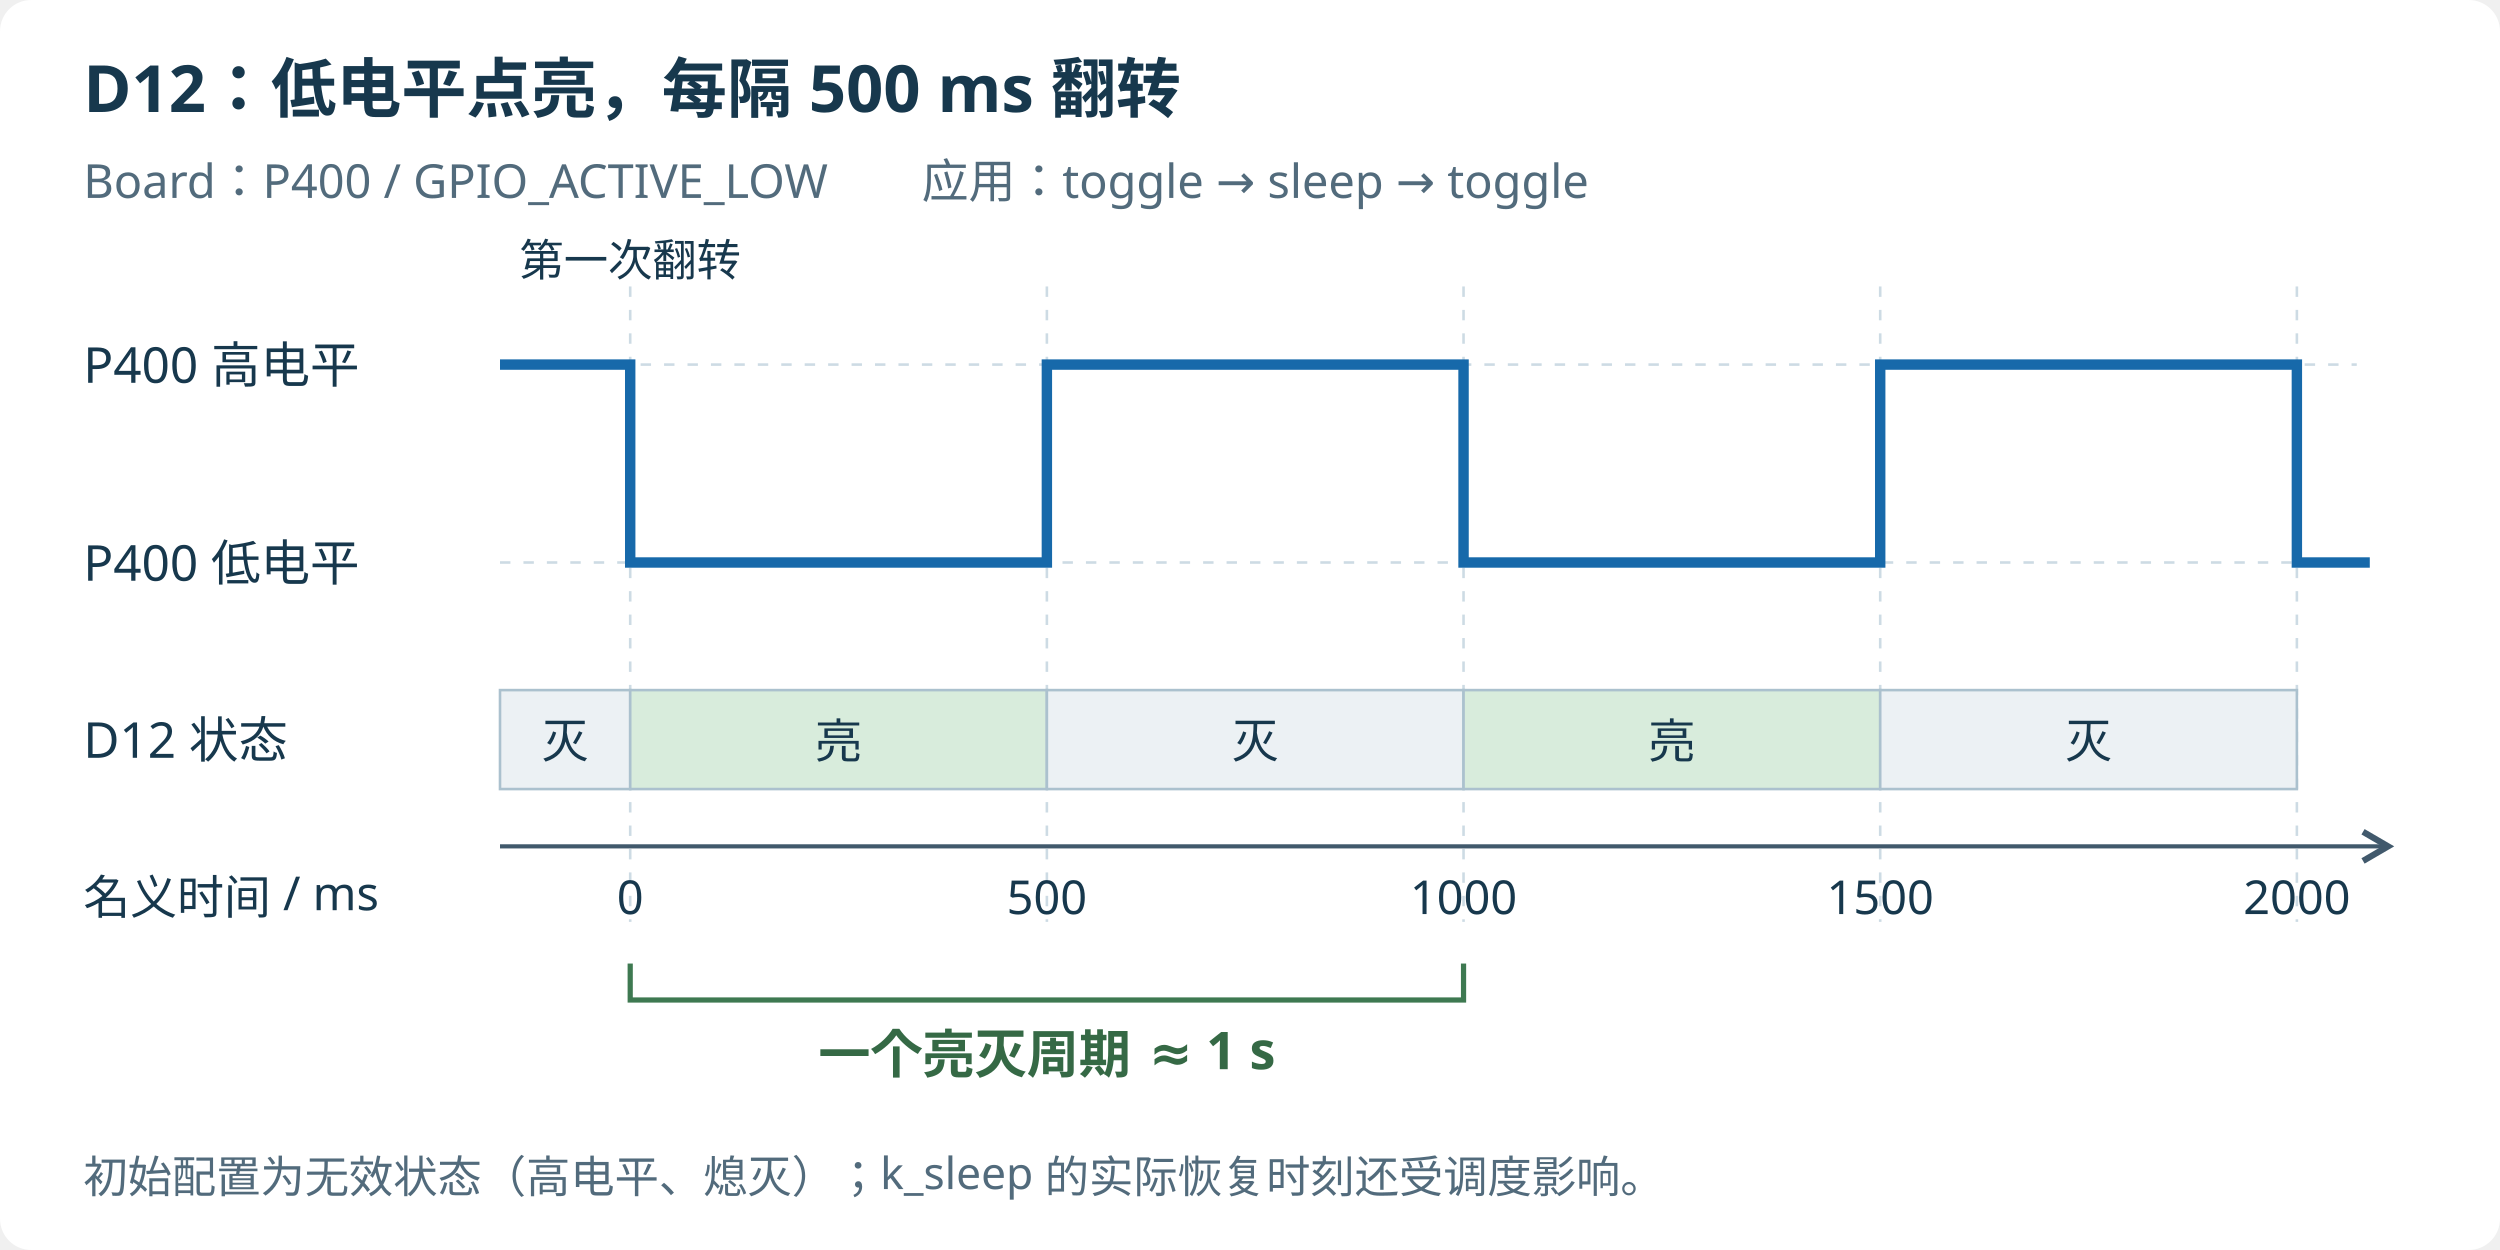
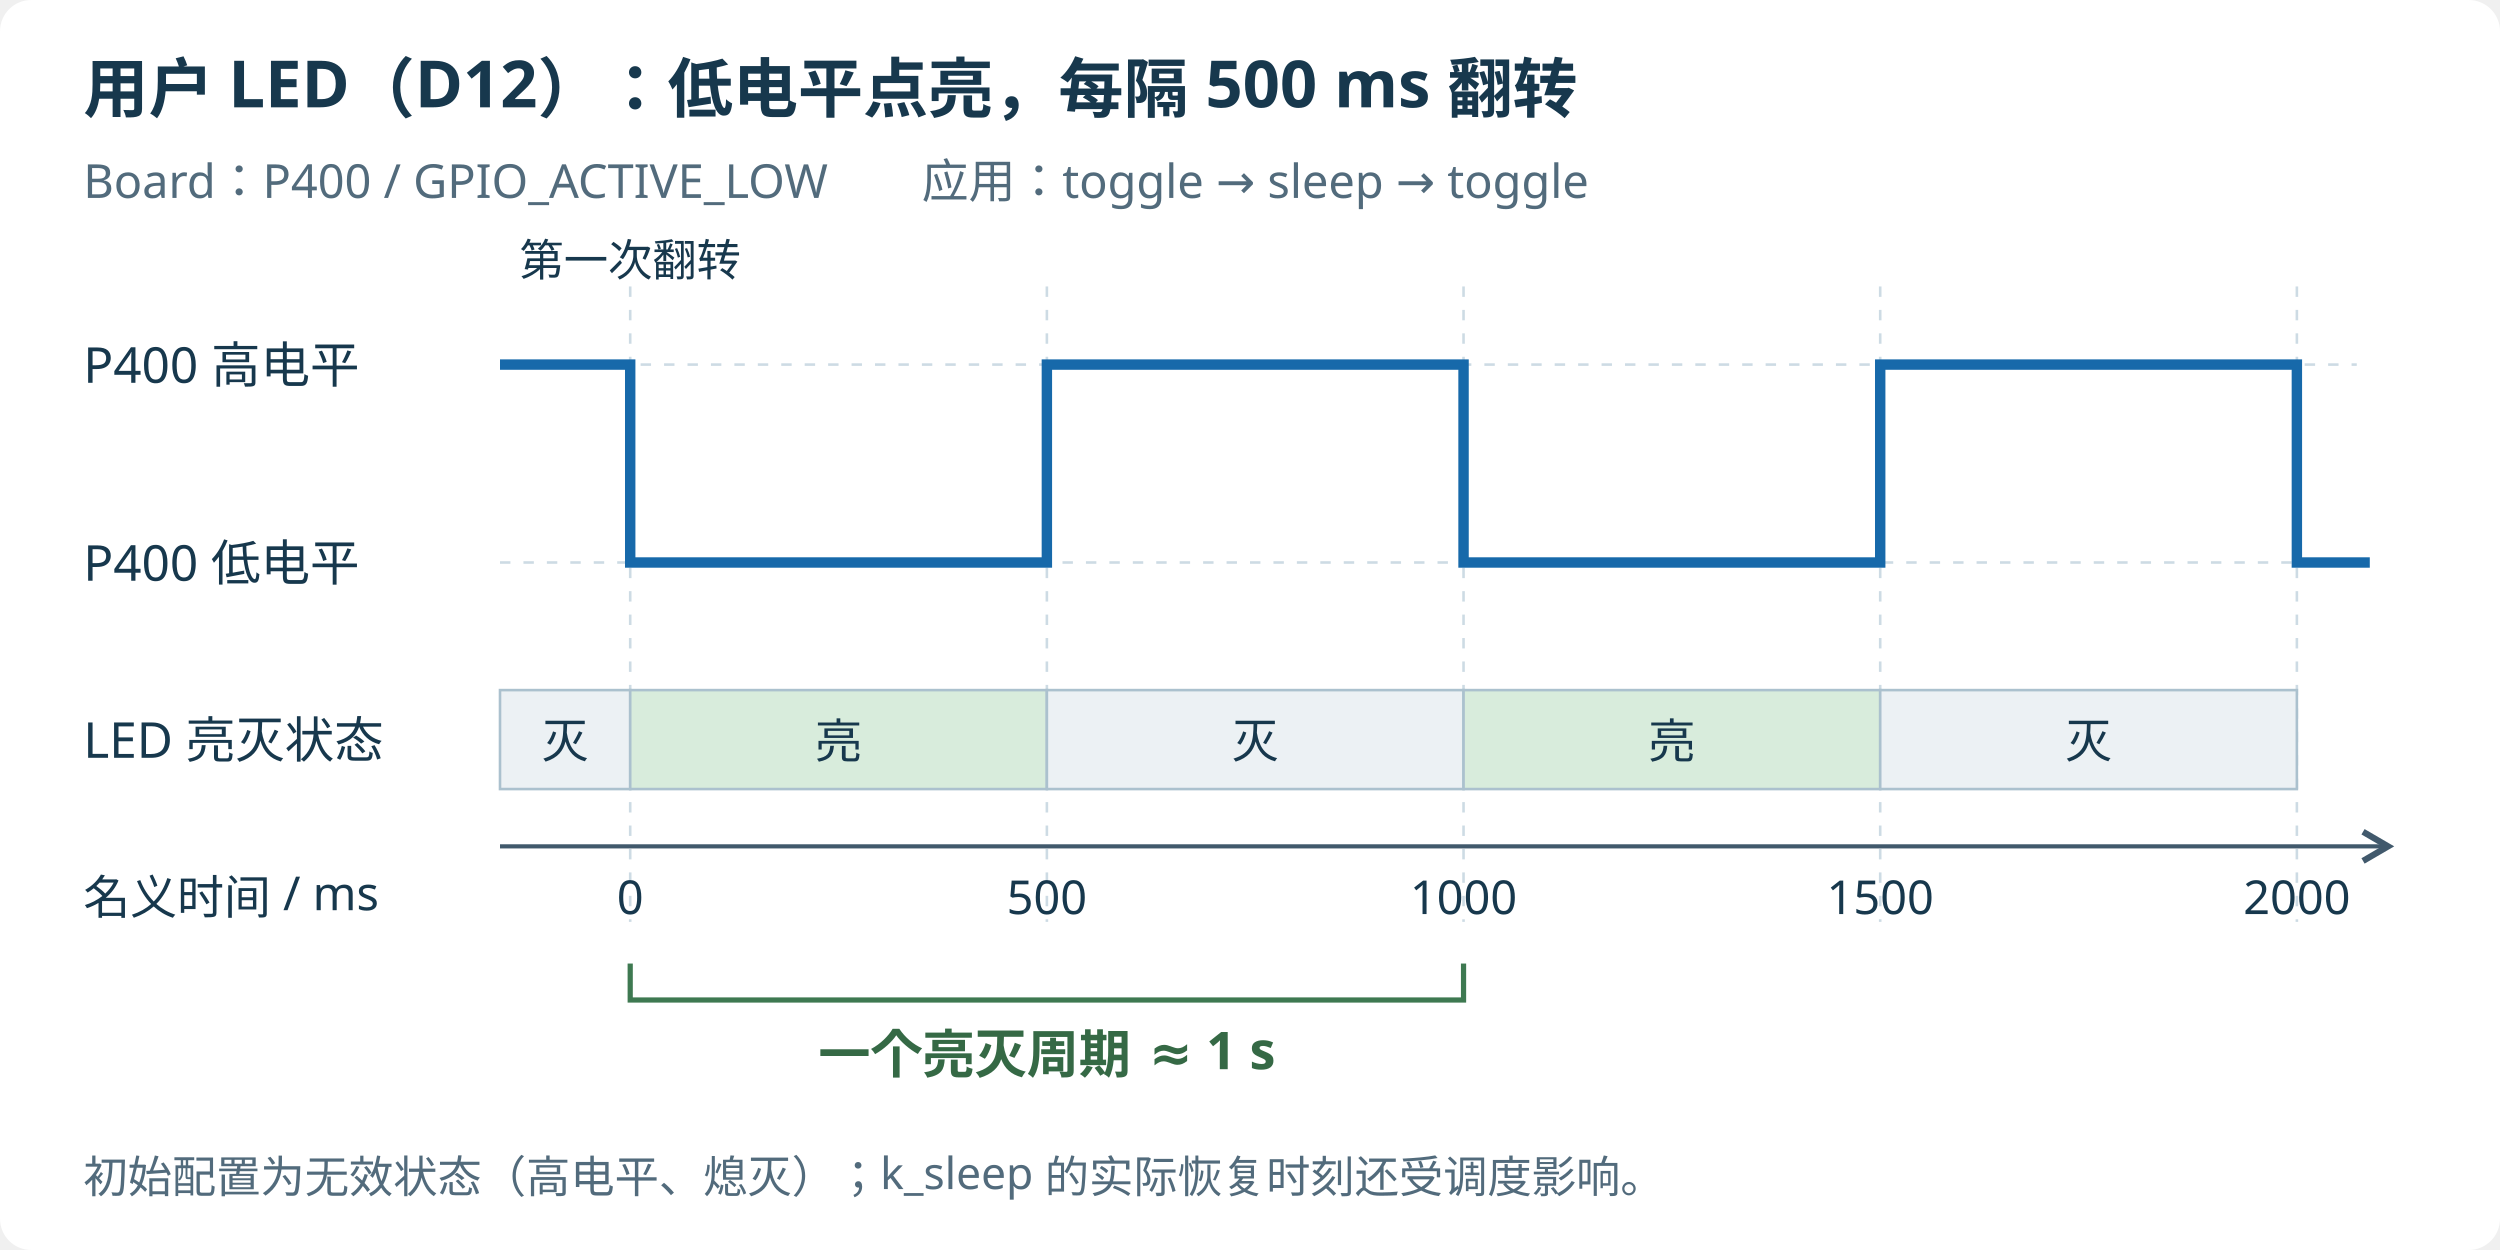
<svg xmlns="http://www.w3.org/2000/svg" width="960" height="480" viewBox="0 0 960 480" role="img" aria-labelledby="title desc">
  <defs>
    <marker id="arrow" markerWidth="9" markerHeight="9" refX="7" refY="4.5" orient="auto">
      <path d="M1 1 L7 4.5 L1 8" fill="none" stroke="#41596c" stroke-width="1.5" />
    </marker>
  </defs>
  <rect width="960" height="480" rx="12" fill="#fff" />
  <g font-family="Microsoft YaHei, Noto Sans SC, sans-serif" fill="#17384d">
-     <text x="32" y="43" font-size="25" font-weight="700">D12：低电平点亮，每隔 500 ms 翻转</text>
+     <text x="32" y="43" font-size="25" font-weight="700">用户 LED（D12）：低电平点亮，每隔 500 ms 翻转</text>
    <text x="32" y="76" font-size="18" fill="#526b7c">Board：P400 / GPIO_ACTIVE_LOW　　应用：toggle → sleep → toggle</text>
    <text x="32" y="147" font-size="19">P400 高电平</text>
    <text x="32" y="223" font-size="19">P400 低电平</text>
    <g stroke="#cddbe4" stroke-width="1" stroke-dasharray="4 5">
      <path d="M242 110 V354" />
      <path d="M402 110 V354" />
      <path d="M562 110 V354" />
      <path d="M722 110 V354" />
      <path d="M882 110 V354" />
      <path d="M192 140 H905" />
      <path d="M192 216 H905" />
    </g>
    <path d="M192 140 H242 V216 H402 V140 H562 V216 H722 V140 H882 V216 H910" fill="none" stroke="#1769aa" stroke-width="4" />
    <text x="242" y="106" font-size="17" text-anchor="middle">第一次翻转</text>
-     <text x="32" y="291" font-size="19">D12 状态</text>
+     <text x="32" y="291" font-size="19">LED 亮灭状态</text>
    <g stroke="#abc1ce" stroke-width="1">
      <rect x="192" y="265" width="50" height="38" fill="#ecf1f4" />
      <rect x="242" y="265" width="160" height="38" fill="#d8ecdc" />
      <rect x="402" y="265" width="160" height="38" fill="#ecf1f4" />
      <rect x="562" y="265" width="160" height="38" fill="#d8ecdc" />
      <rect x="722" y="265" width="160" height="38" fill="#ecf1f4" />
    </g>
    <g font-size="18" text-anchor="middle">
      <text x="217" y="291">灭</text>
      <text x="322" y="291">亮</text>
      <text x="482" y="291">灭</text>
      <text x="642" y="291">亮</text>
      <text x="802" y="291">灭</text>
    </g>
    <path d="M192 325 H917" fill="none" stroke="#41596c" stroke-width="1.6" marker-end="url(#arrow)" />
    <g font-size="18" text-anchor="middle">
      <text x="242" y="351">0</text>
      <text x="402" y="351">500</text>
      <text x="562" y="351">1000</text>
      <text x="722" y="351">1500</text>
      <text x="882" y="351">2000</text>
    </g>
    <text x="32" y="351" font-size="18">名义时间 / ms</text>
    <path d="M242 370 V384 H562 V370" fill="none" stroke="#3e7951" stroke-width="2" />
    <text x="402" y="412" font-size="20" font-weight="700" fill="#356945" text-anchor="middle">一个亮灭周期 ≈ 1 s</text>
    <text x="32" y="458" font-size="17" fill="#526b7c">初始配置为无效状态（高电平、熄灭）；k_sleep 的实际恢复时刻还受调度影响。</text>
  </g>
</svg>
